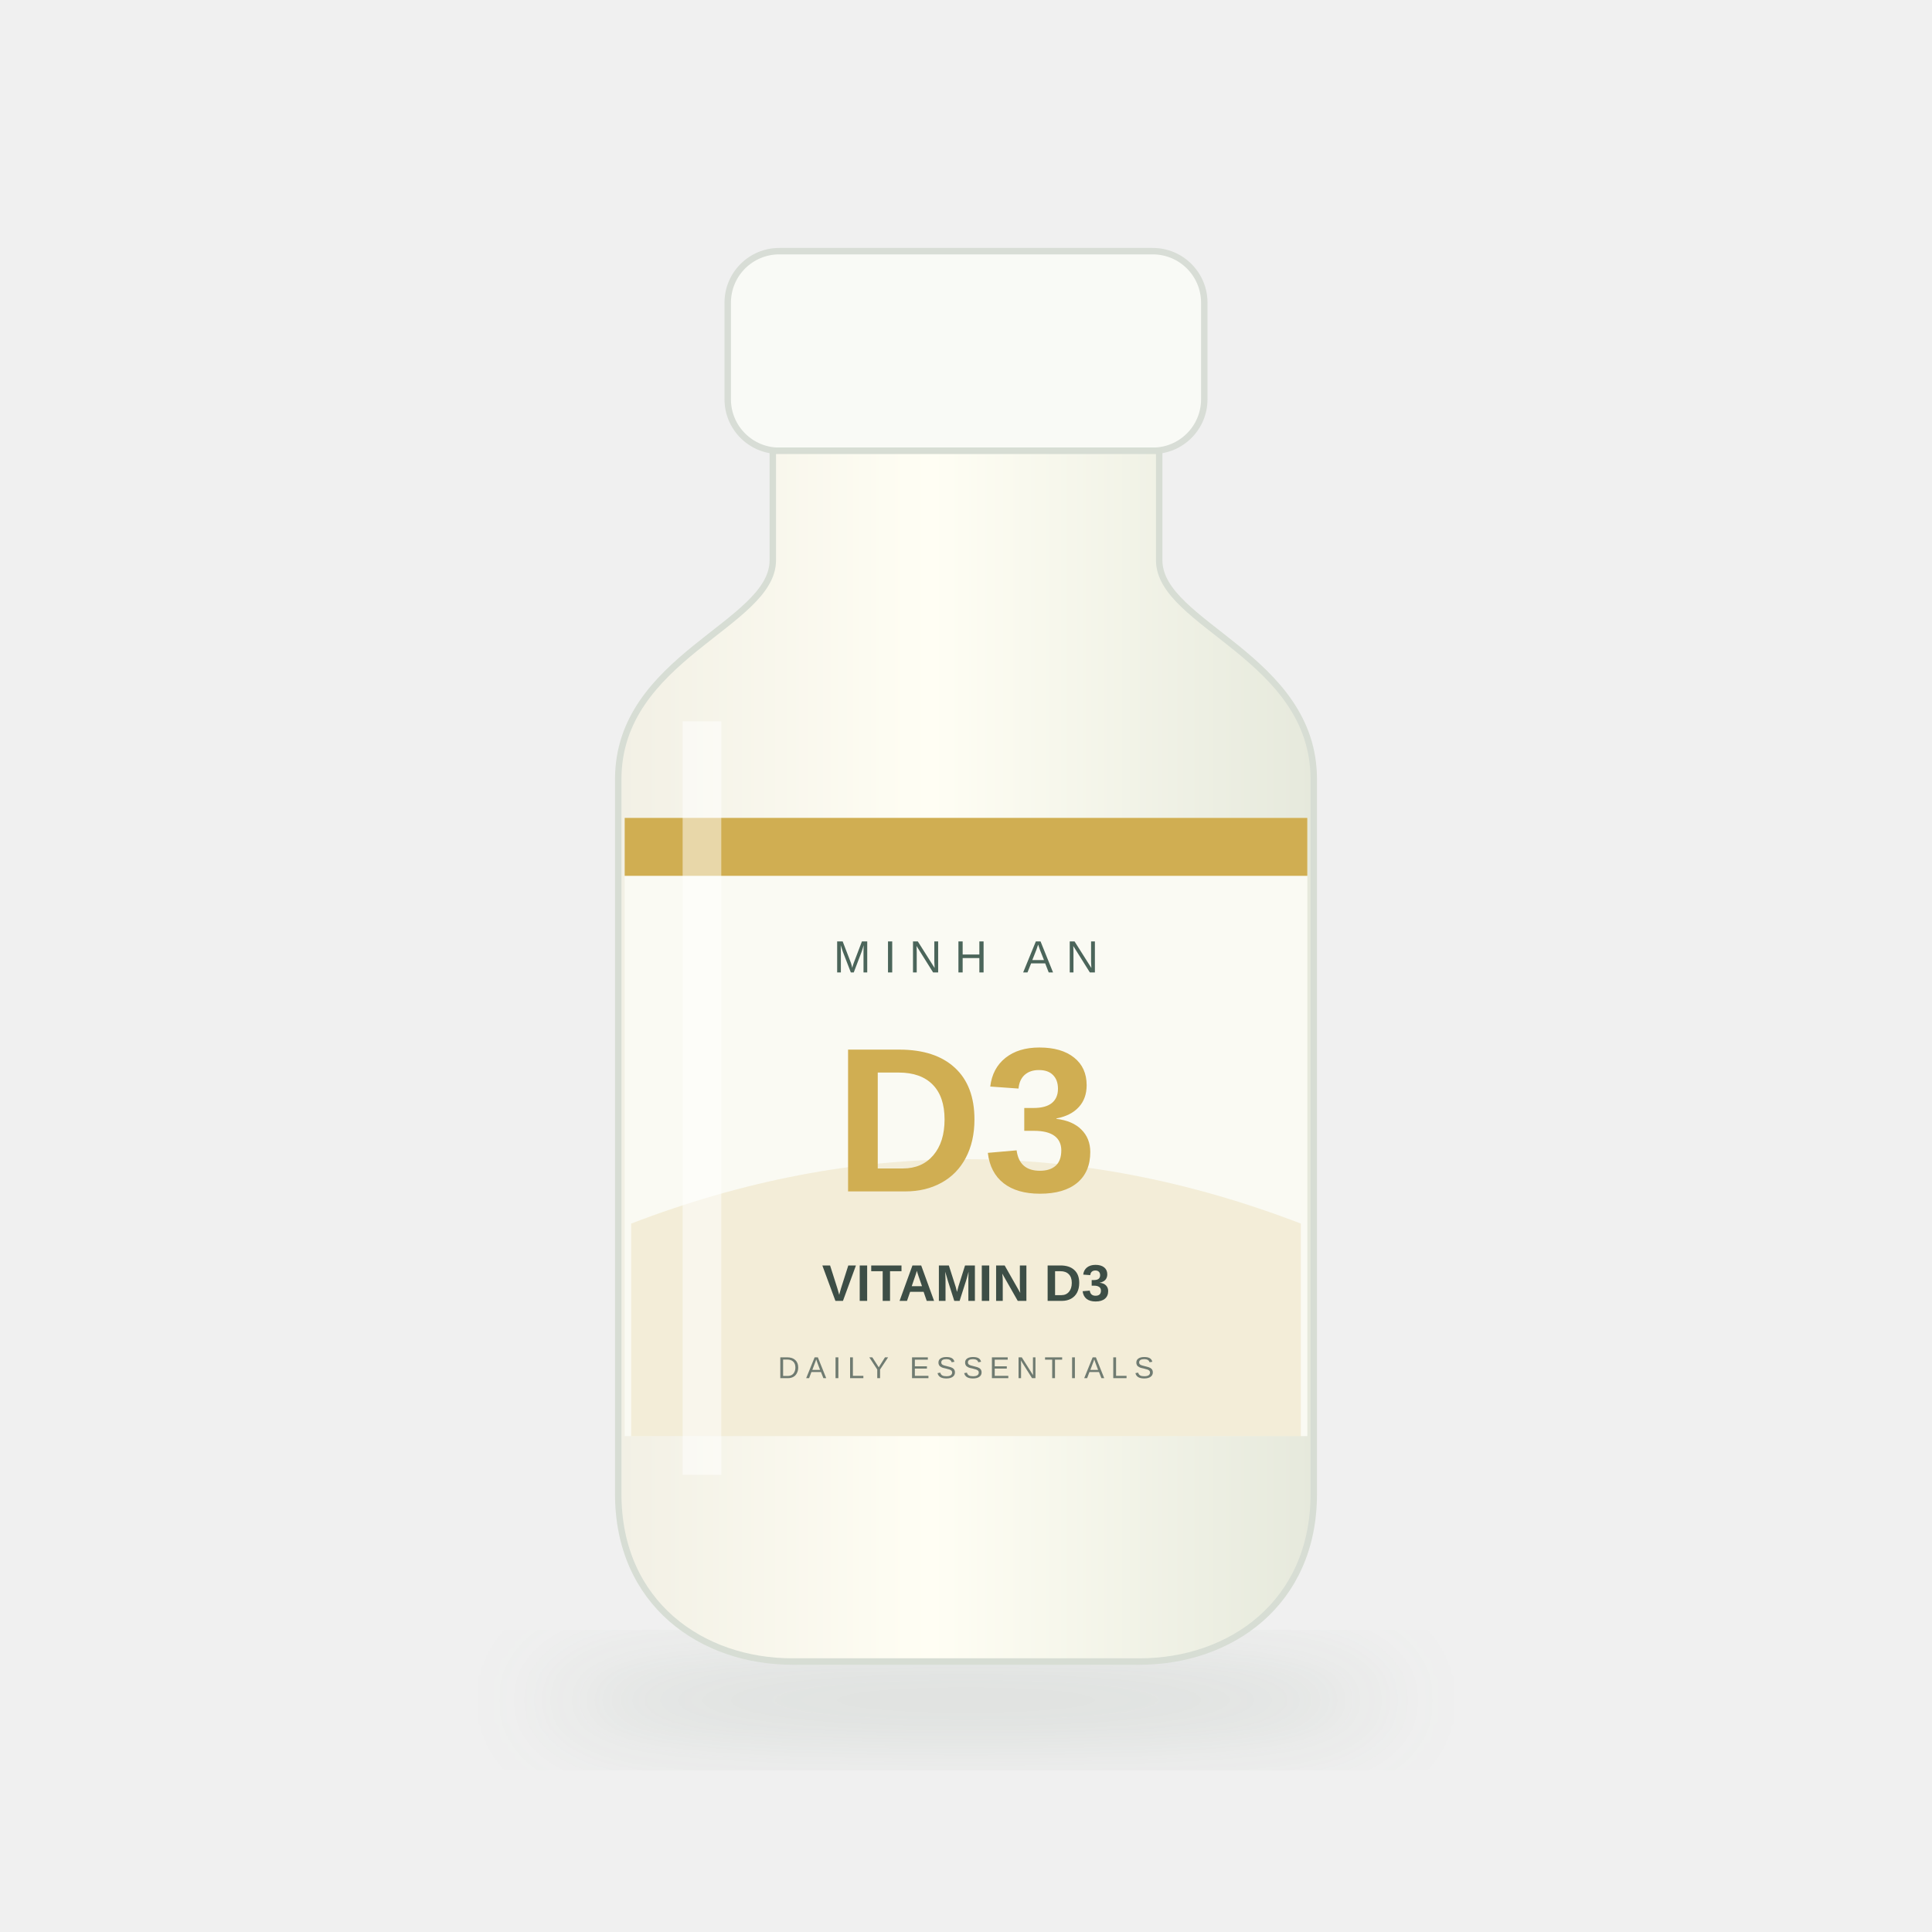
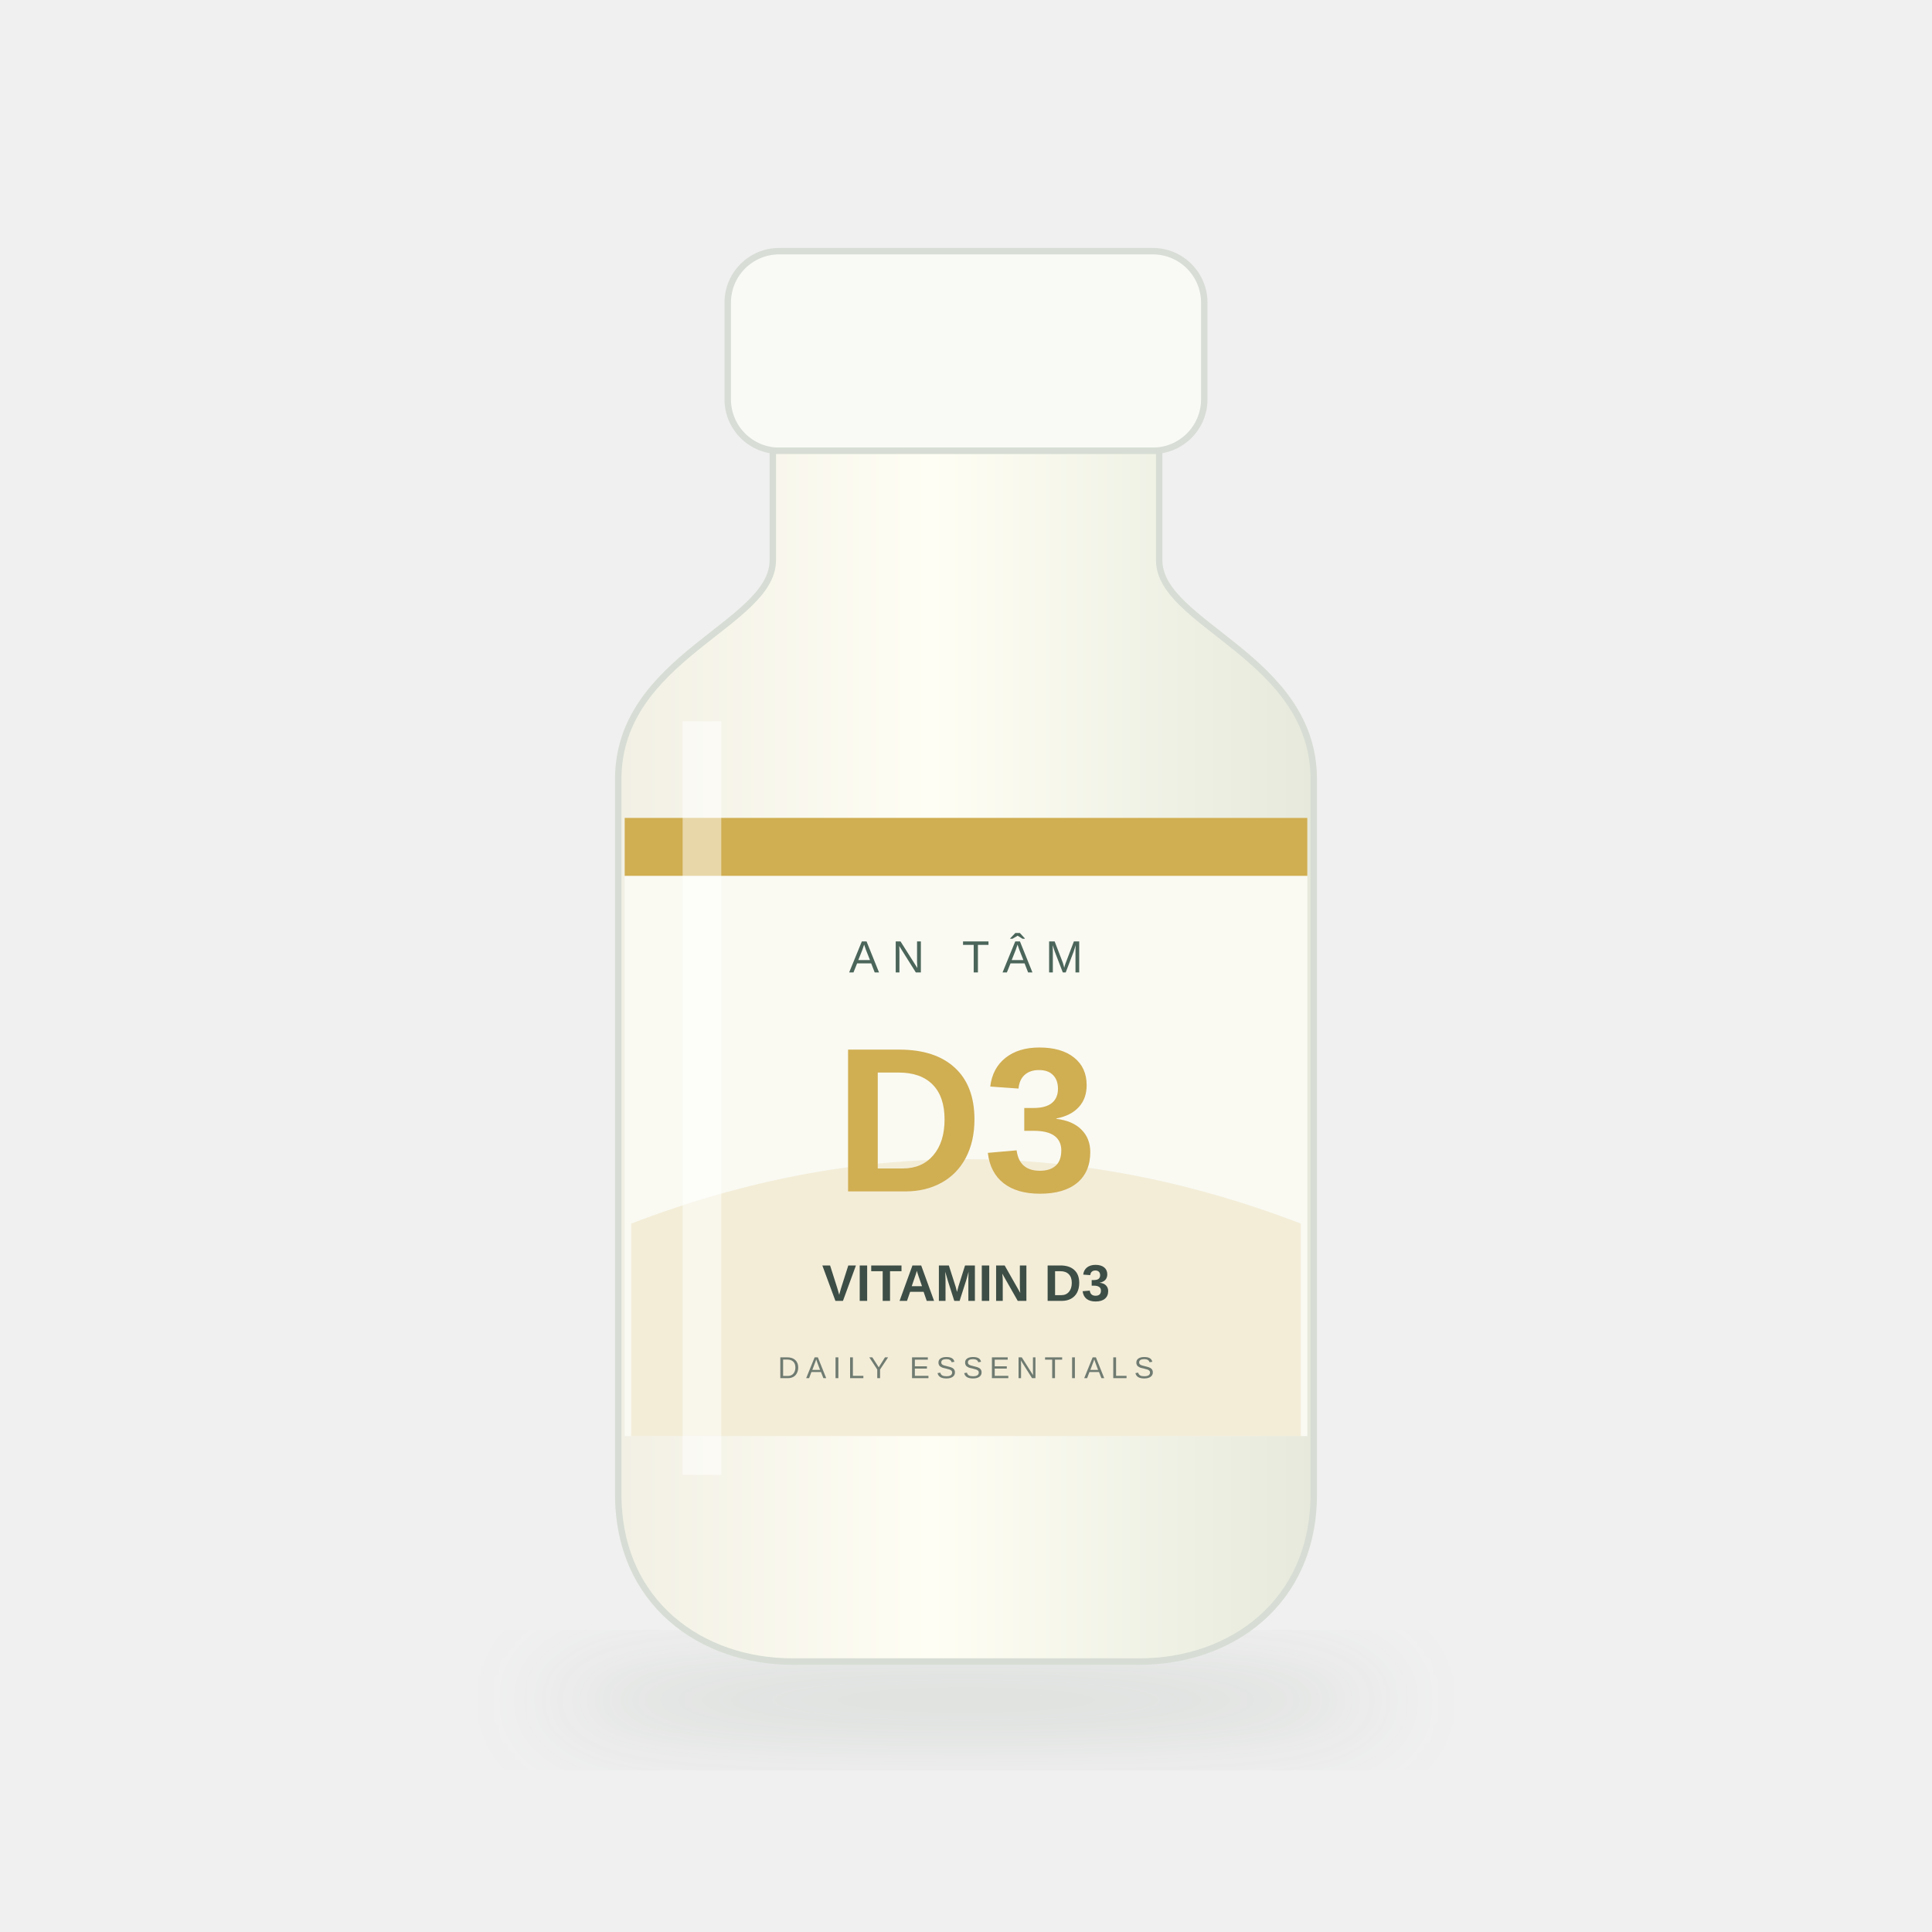
<svg xmlns="http://www.w3.org/2000/svg" width="300" height="300" viewBox="0 0 300 300">
  <defs>
    <linearGradient id="glass" x1="0" x2="1">
      <stop stop-color="#f2f0e5" />
      <stop offset=".45" stop-color="#fffef4" />
      <stop offset="1" stop-color="#e6e9dc" />
    </linearGradient>
    <filter id="shadow">
      <feGaussianBlur stdDeviation="7" />
    </filter>
  </defs>
  <ellipse cx="150" cy="264" rx="66" ry="9" fill="#536c58" opacity=".12" filter="url(#shadow)" />
  <g text-anchor="middle" font-family="Arial,sans-serif">
    <rect x="113" y="39" width="74" height="31" rx="8" fill="#f9faf6" stroke="#d8ddd6" />
    <path d="M120 70h60v17c0 10 24 15 24 34v111c0 17-13 26-27 26h-54c-14 0-27-9-27-26V121c0-19 24-24 24-34z" fill="url(#glass)" stroke="#d7ddd4" />
    <rect x="97" y="127" width="106" height="96" fill="#fafaf3" />
    <rect x="97" y="127" width="106" height="9" fill="#d0ae52" />
    <path d="M98 190q52-20 104 0v33H98z" fill="#d0ae52" opacity=".17" />
-     <text x="150" y="151" font-size="7" letter-spacing="2" fill="#4b655a">MINH AN</text>
+     <text x="150" y="151" font-size="7" letter-spacing="2" fill="#4b655a">AN TÂM</text>
    <text x="150" y="185" font-size="32" font-weight="600" fill="#d0ae52">D3</text>
    <text x="150" y="202" font-size="8" font-weight="700" fill="#3d4e46">VITAMIN D3</text>
    <text x="150" y="214" font-size="4.7" letter-spacing="1" fill="#6f7b71">DAILY ESSENTIALS</text>
    <path d="M109 112v117" stroke="white" stroke-width="6" opacity=".5" />
  </g>
</svg>
